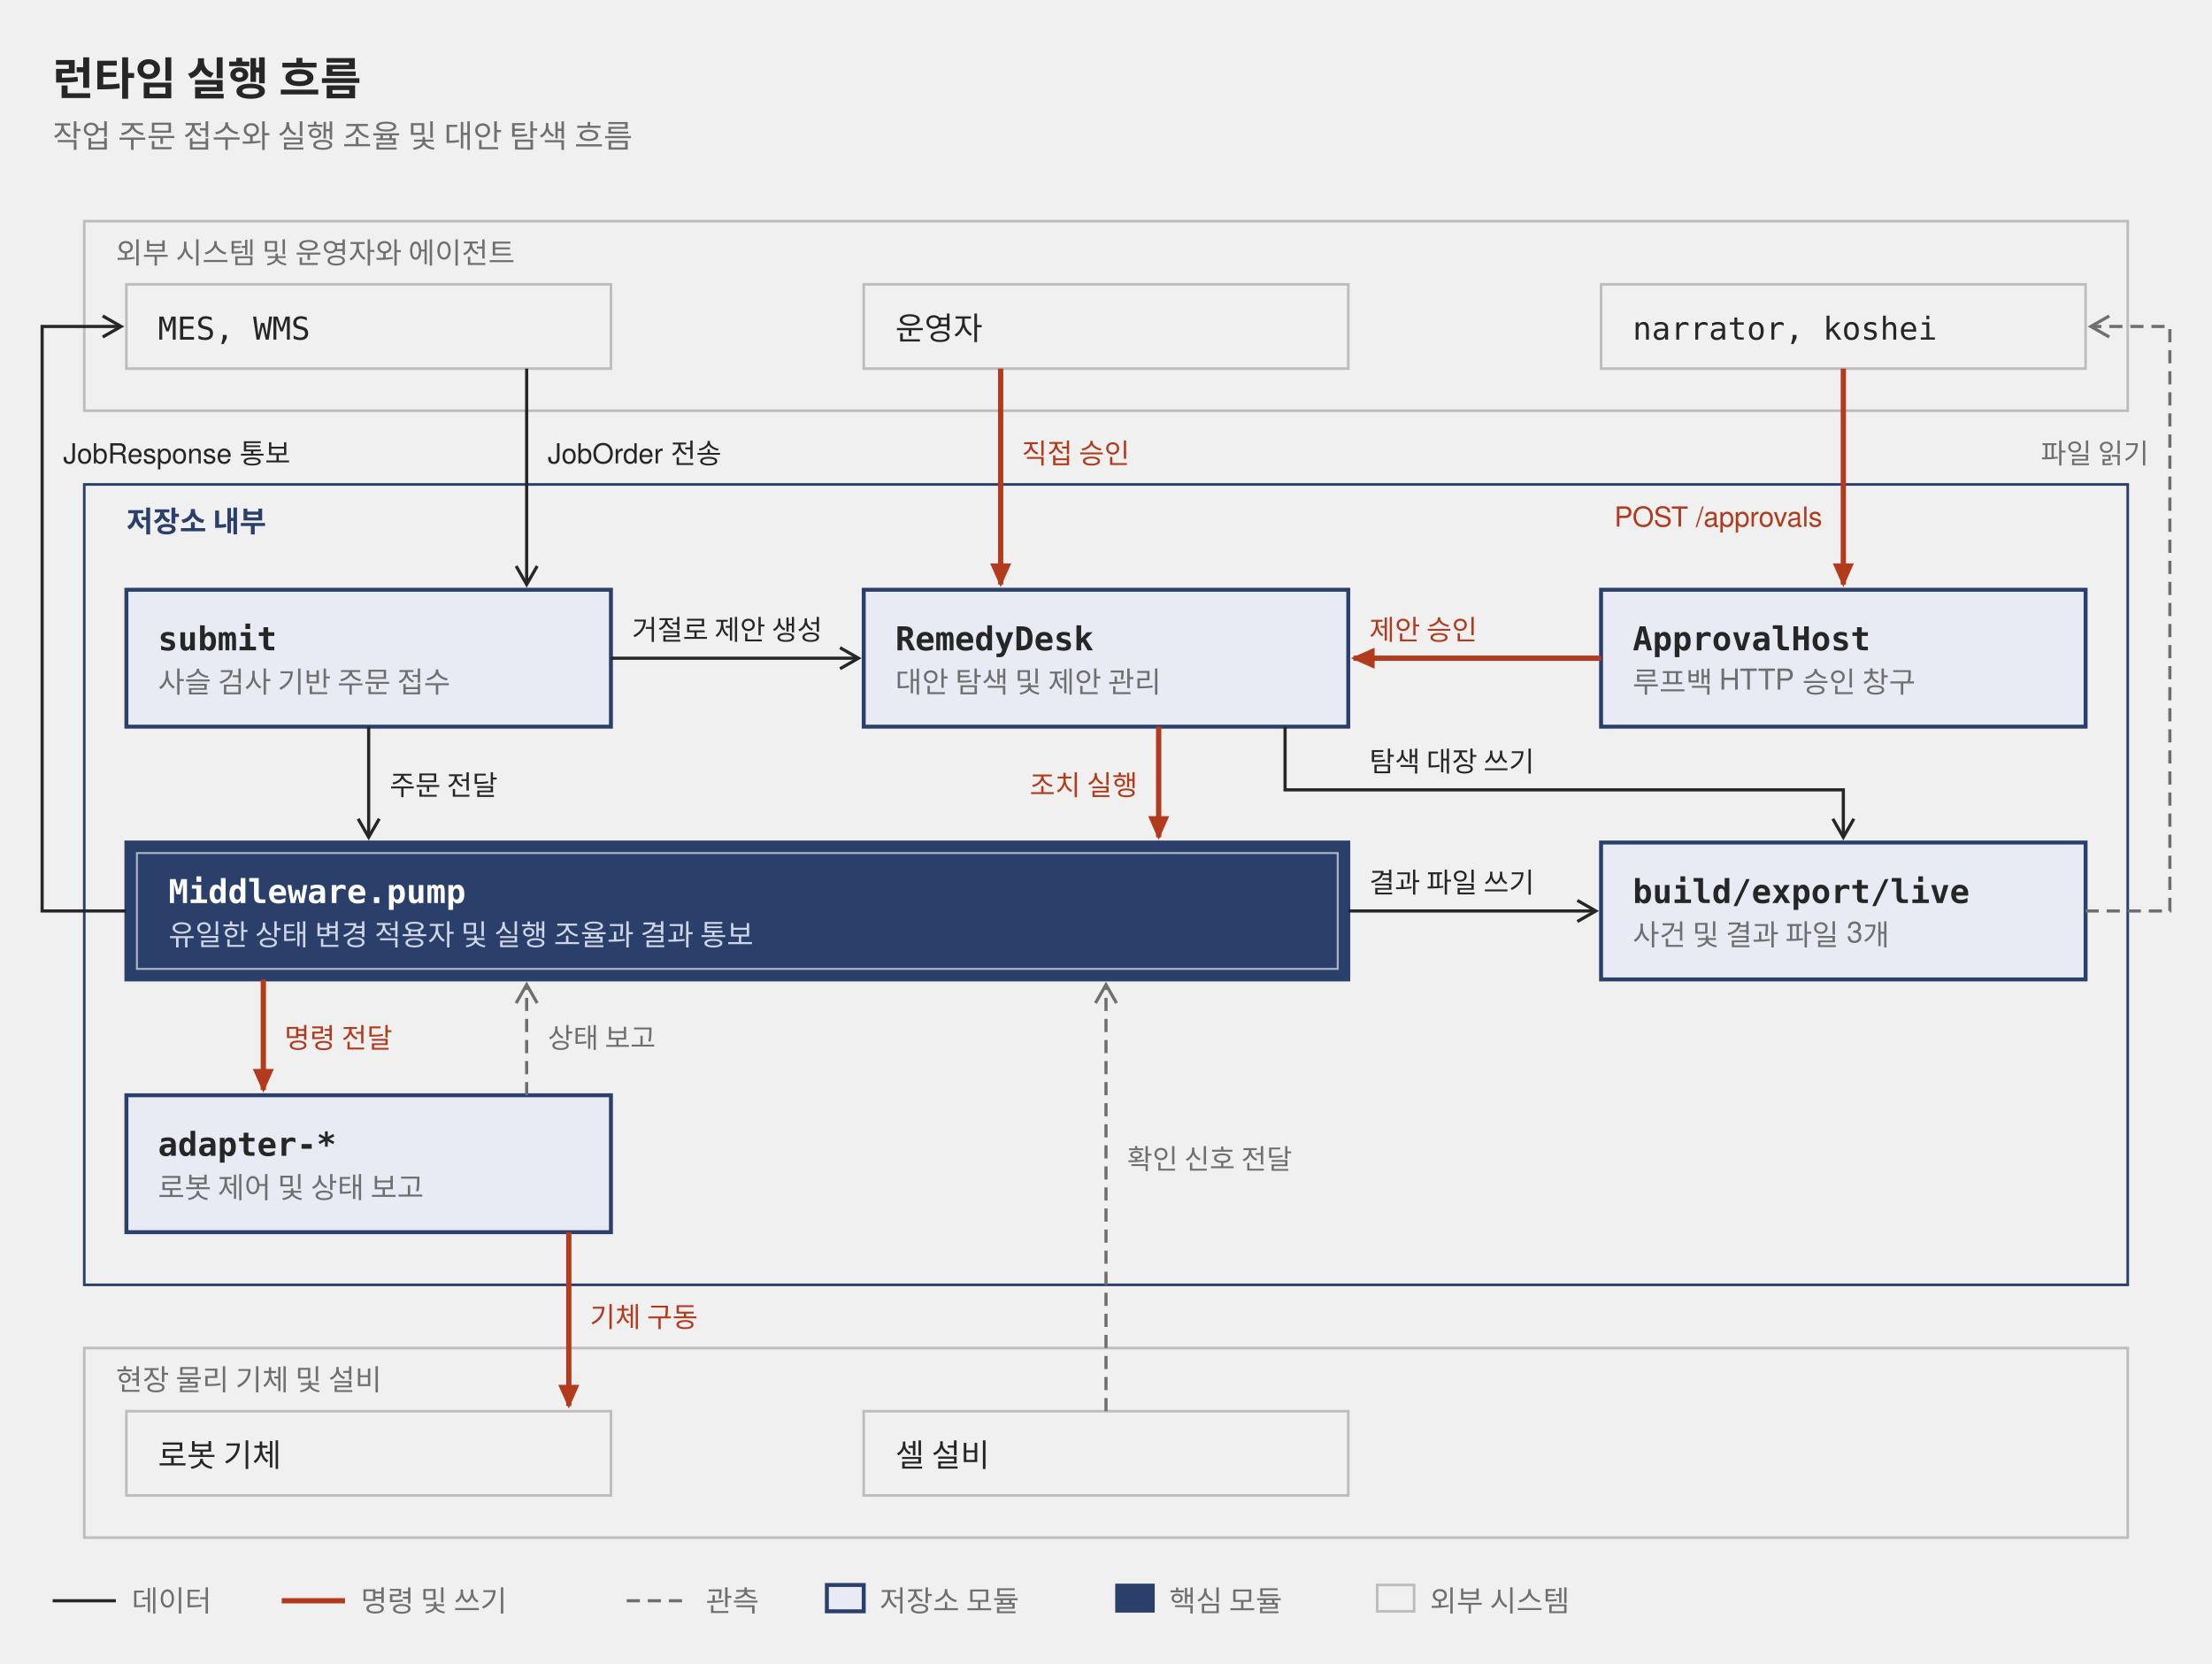
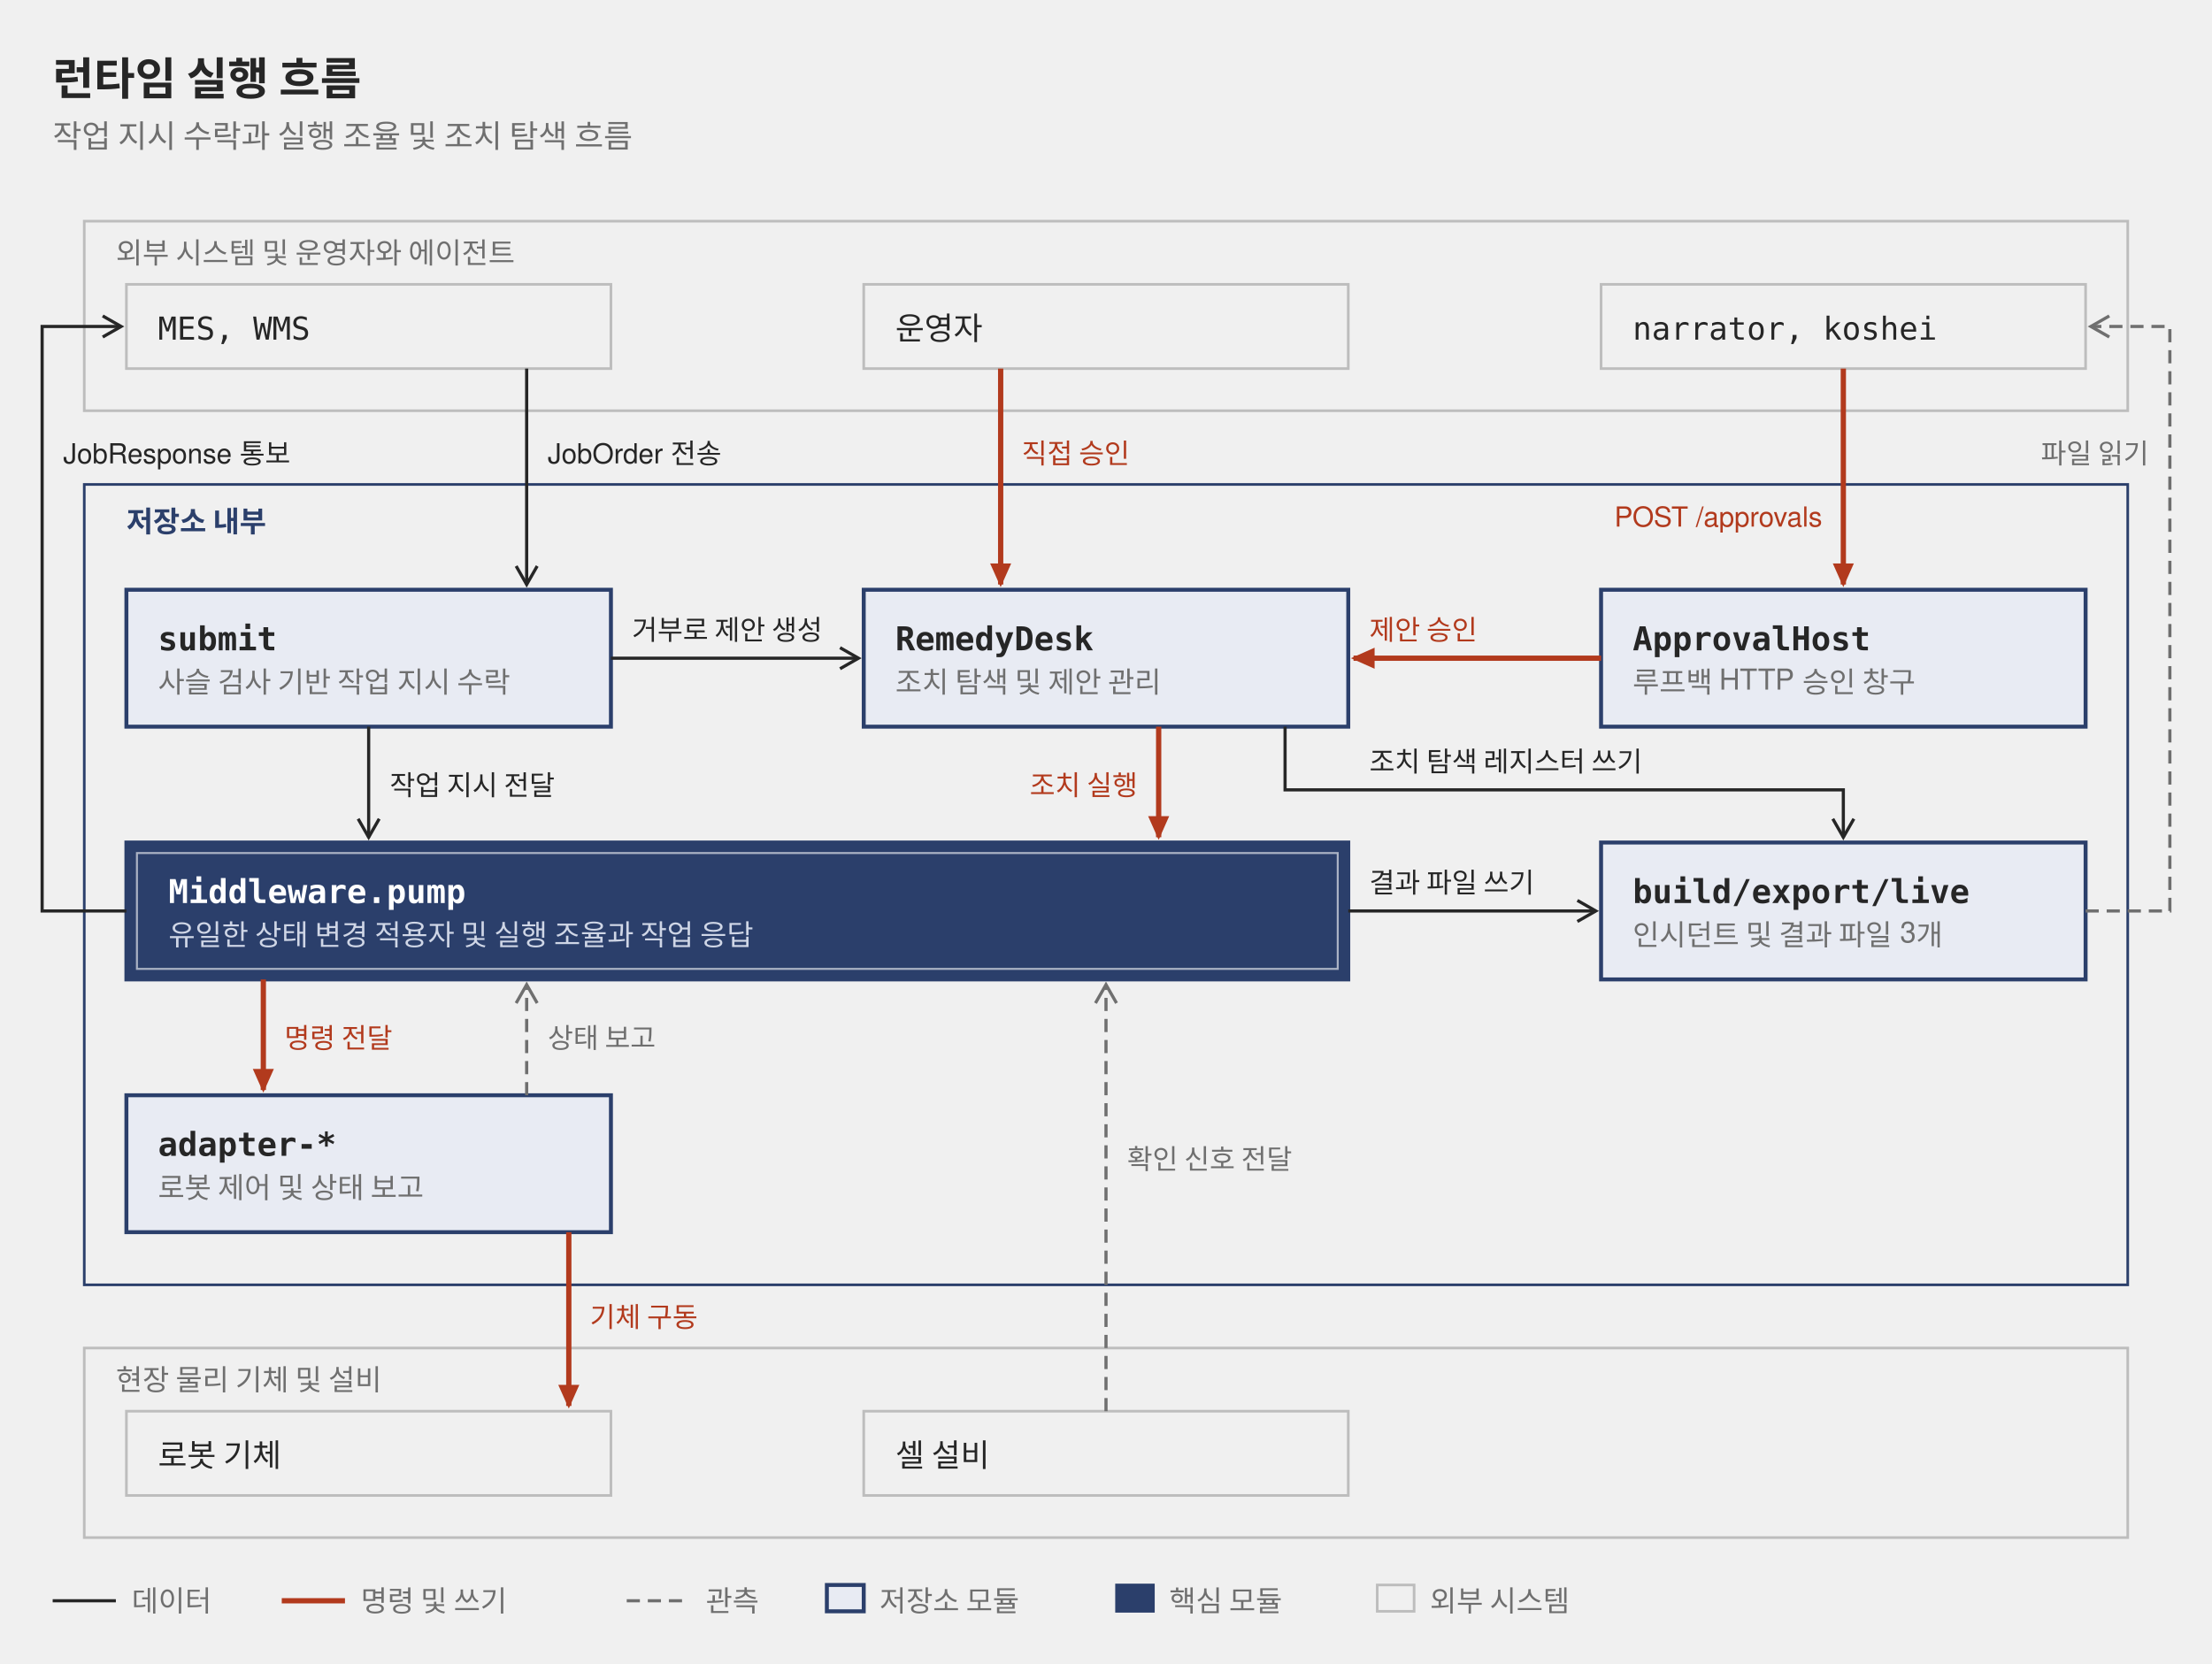
<svg xmlns="http://www.w3.org/2000/svg" width="840" height="632" viewBox="0 0 840 632">
  <defs>
    <marker id="data" markerUnits="userSpaceOnUse" markerWidth="10" markerHeight="10" refX="8" refY="5" orient="auto">
      <path d="M1,1 L8,5 L1,9" fill="none" stroke="#262626" stroke-width="1.2" />
    </marker>
    <marker id="obs" markerUnits="userSpaceOnUse" markerWidth="10" markerHeight="10" refX="8" refY="5" orient="auto">
      <path d="M1,1 L8,5 L1,9" fill="none" stroke="#6f6f6f" stroke-width="1.2" />
    </marker>
    <marker id="cmd" markerUnits="userSpaceOnUse" markerWidth="10" markerHeight="10" refX="8" refY="5" orient="auto">
      <path d="M0,1 L9,5 L0,9 Z" fill="#b23a1d" />
    </marker>
    <marker id="gov" markerUnits="userSpaceOnUse" markerWidth="10" markerHeight="10" refX="8" refY="5" orient="auto">
      <path d="M1,1 L8,5 L1,9" fill="none" stroke="#2b3f6b" stroke-width="1.2" />
    </marker>
  </defs>
  <g font-family="'Helvetica Neue', Helvetica, Arial, 'Apple SD Gothic Neo', 'Malgun Gothic', 'Noto Sans KR', 'Noto Sans CJK KR', sans-serif" fill="#262626">
    <text x="20" y="36" font-size="17" font-weight="700">런타임 실행 흐름</text>
-     <text x="20" y="56" font-size="12" fill="#6f6f6f">작업 주문 접수와 실행 조율 및 대안 탐색 흐름</text>
+     <text x="20" y="56" font-size="12" fill="#6f6f6f">작업 지시 수락과 실행 조율 및 조치 탐색 흐름</text>
    <rect x="32" y="84" width="776" height="72" fill="none" stroke="#bdbdbd" />
    <text x="44" y="100" font-size="11" fill="#6f6f6f">외부 시스템 및 운영자와 에이전트</text>
    <rect x="48" y="108" width="184" height="32" fill="none" stroke="#bdbdbd" />
    <text x="60" y="129" font-size="12" font-family="Menlo, Consolas, 'DejaVu Sans Mono', monospace">MES, WMS</text>
    <rect x="328" y="108" width="184" height="32" fill="none" stroke="#bdbdbd" />
    <text x="340" y="129" font-size="12">운영자</text>
    <rect x="608" y="108" width="184" height="32" fill="none" stroke="#bdbdbd" />
    <text x="620" y="129" font-size="12" font-family="Menlo, Consolas, 'DejaVu Sans Mono', monospace">narrator, koshei</text>
    <rect x="32" y="184" width="776" height="304" fill="none" stroke="#2b3f6b" />
    <text x="48" y="202" font-size="11" font-weight="700" fill="#2b3f6b">저장소 내부</text>
    <rect x="48" y="224" width="184" height="52" fill="#e8ebf3" stroke="#2b3f6b" stroke-width="1.5" />
    <text x="60" y="247" font-size="12.5" font-weight="700" font-family="Menlo, Consolas, 'DejaVu Sans Mono', monospace">submit</text>
-     <text x="60" y="263" font-size="11" fill="#6f6f6f">사슬 검사 기반 주문 접수</text>
+     <text x="60" y="263" font-size="11" fill="#6f6f6f">사슬 검사 기반 작업 지시 수락</text>
    <rect x="328" y="224" width="184" height="52" fill="#e8ebf3" stroke="#2b3f6b" stroke-width="1.5" />
    <text x="340" y="247" font-size="12.5" font-weight="700" font-family="Menlo, Consolas, 'DejaVu Sans Mono', monospace">RemedyDesk</text>
-     <text x="340" y="263" font-size="11" fill="#6f6f6f">대안 탐색 및 제안 관리</text>
+     <text x="340" y="263" font-size="11" fill="#6f6f6f">조치 탐색 및 제안 관리</text>
    <rect x="608" y="224" width="184" height="52" fill="#e8ebf3" stroke="#2b3f6b" stroke-width="1.5" />
    <text x="620" y="247" font-size="12.5" font-weight="700" font-family="Menlo, Consolas, 'DejaVu Sans Mono', monospace">ApprovalHost</text>
    <text x="620" y="263" font-size="11" fill="#6f6f6f">루프백 HTTP 승인 창구</text>
    <rect x="48" y="320" width="464" height="52" fill="#2b3f6b" stroke="#2b3f6b" stroke-width="1.5" />
    <rect x="52" y="324" width="456" height="44" fill="none" stroke="#fff" stroke-width="0.75" stroke-opacity="0.6" />
    <text x="64" y="343" font-size="12.5" font-weight="700" fill="#fff" font-family="Menlo, Consolas, 'DejaVu Sans Mono', monospace">Middleware.pump</text>
-     <text x="64" y="359" font-size="11" fill="#cfd6e6">유일한 상태 변경 적용자 및 실행 조율과 결과 통보</text>
+     <text x="64" y="359" font-size="11" fill="#cfd6e6">유일한 상태 변경 적용자 및 실행 조율과 작업 응답</text>
    <rect x="608" y="320" width="184" height="52" fill="#e8ebf3" stroke="#2b3f6b" stroke-width="1.5" />
    <text x="620" y="343" font-size="12.5" font-weight="700" font-family="Menlo, Consolas, 'DejaVu Sans Mono', monospace">build/export/live</text>
-     <text x="620" y="359" font-size="11" fill="#6f6f6f">사건 및 결과 파일 3개</text>
+     <text x="620" y="359" font-size="11" fill="#6f6f6f">인시던트 및 결과 파일 3개</text>
    <rect x="48" y="416" width="184" height="52" fill="#e8ebf3" stroke="#2b3f6b" stroke-width="1.5" />
    <text x="60" y="439" font-size="12.5" font-weight="700" font-family="Menlo, Consolas, 'DejaVu Sans Mono', monospace">adapter-*</text>
    <text x="60" y="455" font-size="11" fill="#6f6f6f">로봇 제어 및 상태 보고</text>
    <rect x="32" y="512" width="776" height="72" fill="none" stroke="#bdbdbd" />
    <text x="44" y="528" font-size="11" fill="#6f6f6f">현장 물리 기체 및 설비</text>
    <rect x="48" y="536" width="184" height="32" fill="none" stroke="#bdbdbd" />
    <text x="60" y="557" font-size="12">로봇 기체</text>
    <rect x="328" y="536" width="184" height="32" fill="none" stroke="#bdbdbd" />
    <text x="340" y="557" font-size="12">셀 설비</text>
    <g fill="none" stroke="#262626" stroke-width="1.2">
      <path d="M200,140 V222" marker-end="url(#data)" />
      <path d="M48,346 H16 V124 H46" marker-end="url(#data)" />
      <path d="M140,276 V318" marker-end="url(#data)" />
      <path d="M232,250 H326" marker-end="url(#data)" />
      <path d="M512,346 H606" marker-end="url(#data)" />
      <path d="M488,276 V300 H700 V318" marker-end="url(#data)" />
    </g>
    <g font-size="10.5" fill="#262626">
      <text x="208" y="176" font-size="10.5">JobOrder 전송</text>
      <text x="24" y="176" font-size="10.5">JobResponse 통보</text>
-       <text x="148" y="302" font-size="10.5">주문 전달</text>
-       <text x="240" y="243" font-size="10.5">거절로 제안 생성</text>
+       <text x="148" y="302" font-size="10.5">작업 지시 전달</text>
+       <text x="240" y="243" font-size="10.5">거부로 제안 생성</text>
      <text x="520" y="339" font-size="10.5">결과 파일 쓰기</text>
-       <text x="520" y="293" font-size="10.5">탐색 대장 쓰기</text>
+       <text x="520" y="293" font-size="10.5">조치 탐색 레지스터 쓰기</text>
    </g>
    <g fill="none" stroke="#b23a1d" stroke-width="2">
      <path d="M700,140 V222" marker-end="url(#cmd)" />
      <path d="M608,250 H514" marker-end="url(#cmd)" />
      <path d="M380,140 V222" marker-end="url(#cmd)" />
      <path d="M440,276 V318" marker-end="url(#cmd)" />
      <path d="M100,372 V414" marker-end="url(#cmd)" />
      <path d="M216,468 V534" marker-end="url(#cmd)" />
    </g>
    <g font-size="10.5" fill="#b23a1d">
      <text x="692" y="200" font-size="10.5" text-anchor="end">POST /approvals</text>
      <text x="520" y="243" font-size="10.5">제안 승인</text>
      <text x="388" y="176" font-size="10.5">직접 승인</text>
      <text x="432" y="302" font-size="10.5" text-anchor="end">조치 실행</text>
      <text x="108" y="398" font-size="10.5">명령 전달</text>
      <text x="224" y="504" font-size="10.5">기체 구동</text>
    </g>
    <g fill="none" stroke="#6f6f6f" stroke-width="1.2" stroke-dasharray="5 3">
      <path d="M792,346 H824 V124 H794" marker-end="url(#obs)" />
      <path d="M200,416 V374" marker-end="url(#obs)" />
      <path d="M420,536 V374" marker-end="url(#obs)" />
    </g>
    <g font-size="10.5" fill="#6f6f6f">
      <text x="816" y="176" font-size="10.5" text-anchor="end">파일 읽기</text>
      <text x="208" y="398" font-size="10.5">상태 보고</text>
      <text x="428" y="444" font-size="10.5">확인 신호 전달</text>
    </g>
    <g font-size="10.5" fill="#6f6f6f">
      <path d="M20,608 H44" fill="none" stroke="#262626" stroke-width="1.2" />
      <text x="50" y="612" font-size="11">데이터</text>
      <path d="M107,608 H131" fill="none" stroke="#b23a1d" stroke-width="2" />
      <text x="137" y="612" font-size="11">명령 및 쓰기</text>
      <path d="M238,608 H262" fill="none" stroke="#6f6f6f" stroke-width="1.2" stroke-dasharray="5 3" />
      <text x="268" y="612" font-size="11">관측</text>
      <rect x="314" y="602" width="14" height="10" fill="#e8ebf3" stroke="#2b3f6b" stroke-width="1.5" />
      <text x="334" y="612" font-size="11">저장소 모듈</text>
      <rect x="424" y="602" width="14" height="10" fill="#2b3f6b" stroke="#2b3f6b" />
      <text x="444" y="612" font-size="11">핵심 모듈</text>
      <rect x="523" y="602" width="14" height="10" fill="none" stroke="#bdbdbd" />
      <text x="543" y="612" font-size="11">외부 시스템</text>
    </g>
  </g>
</svg>
